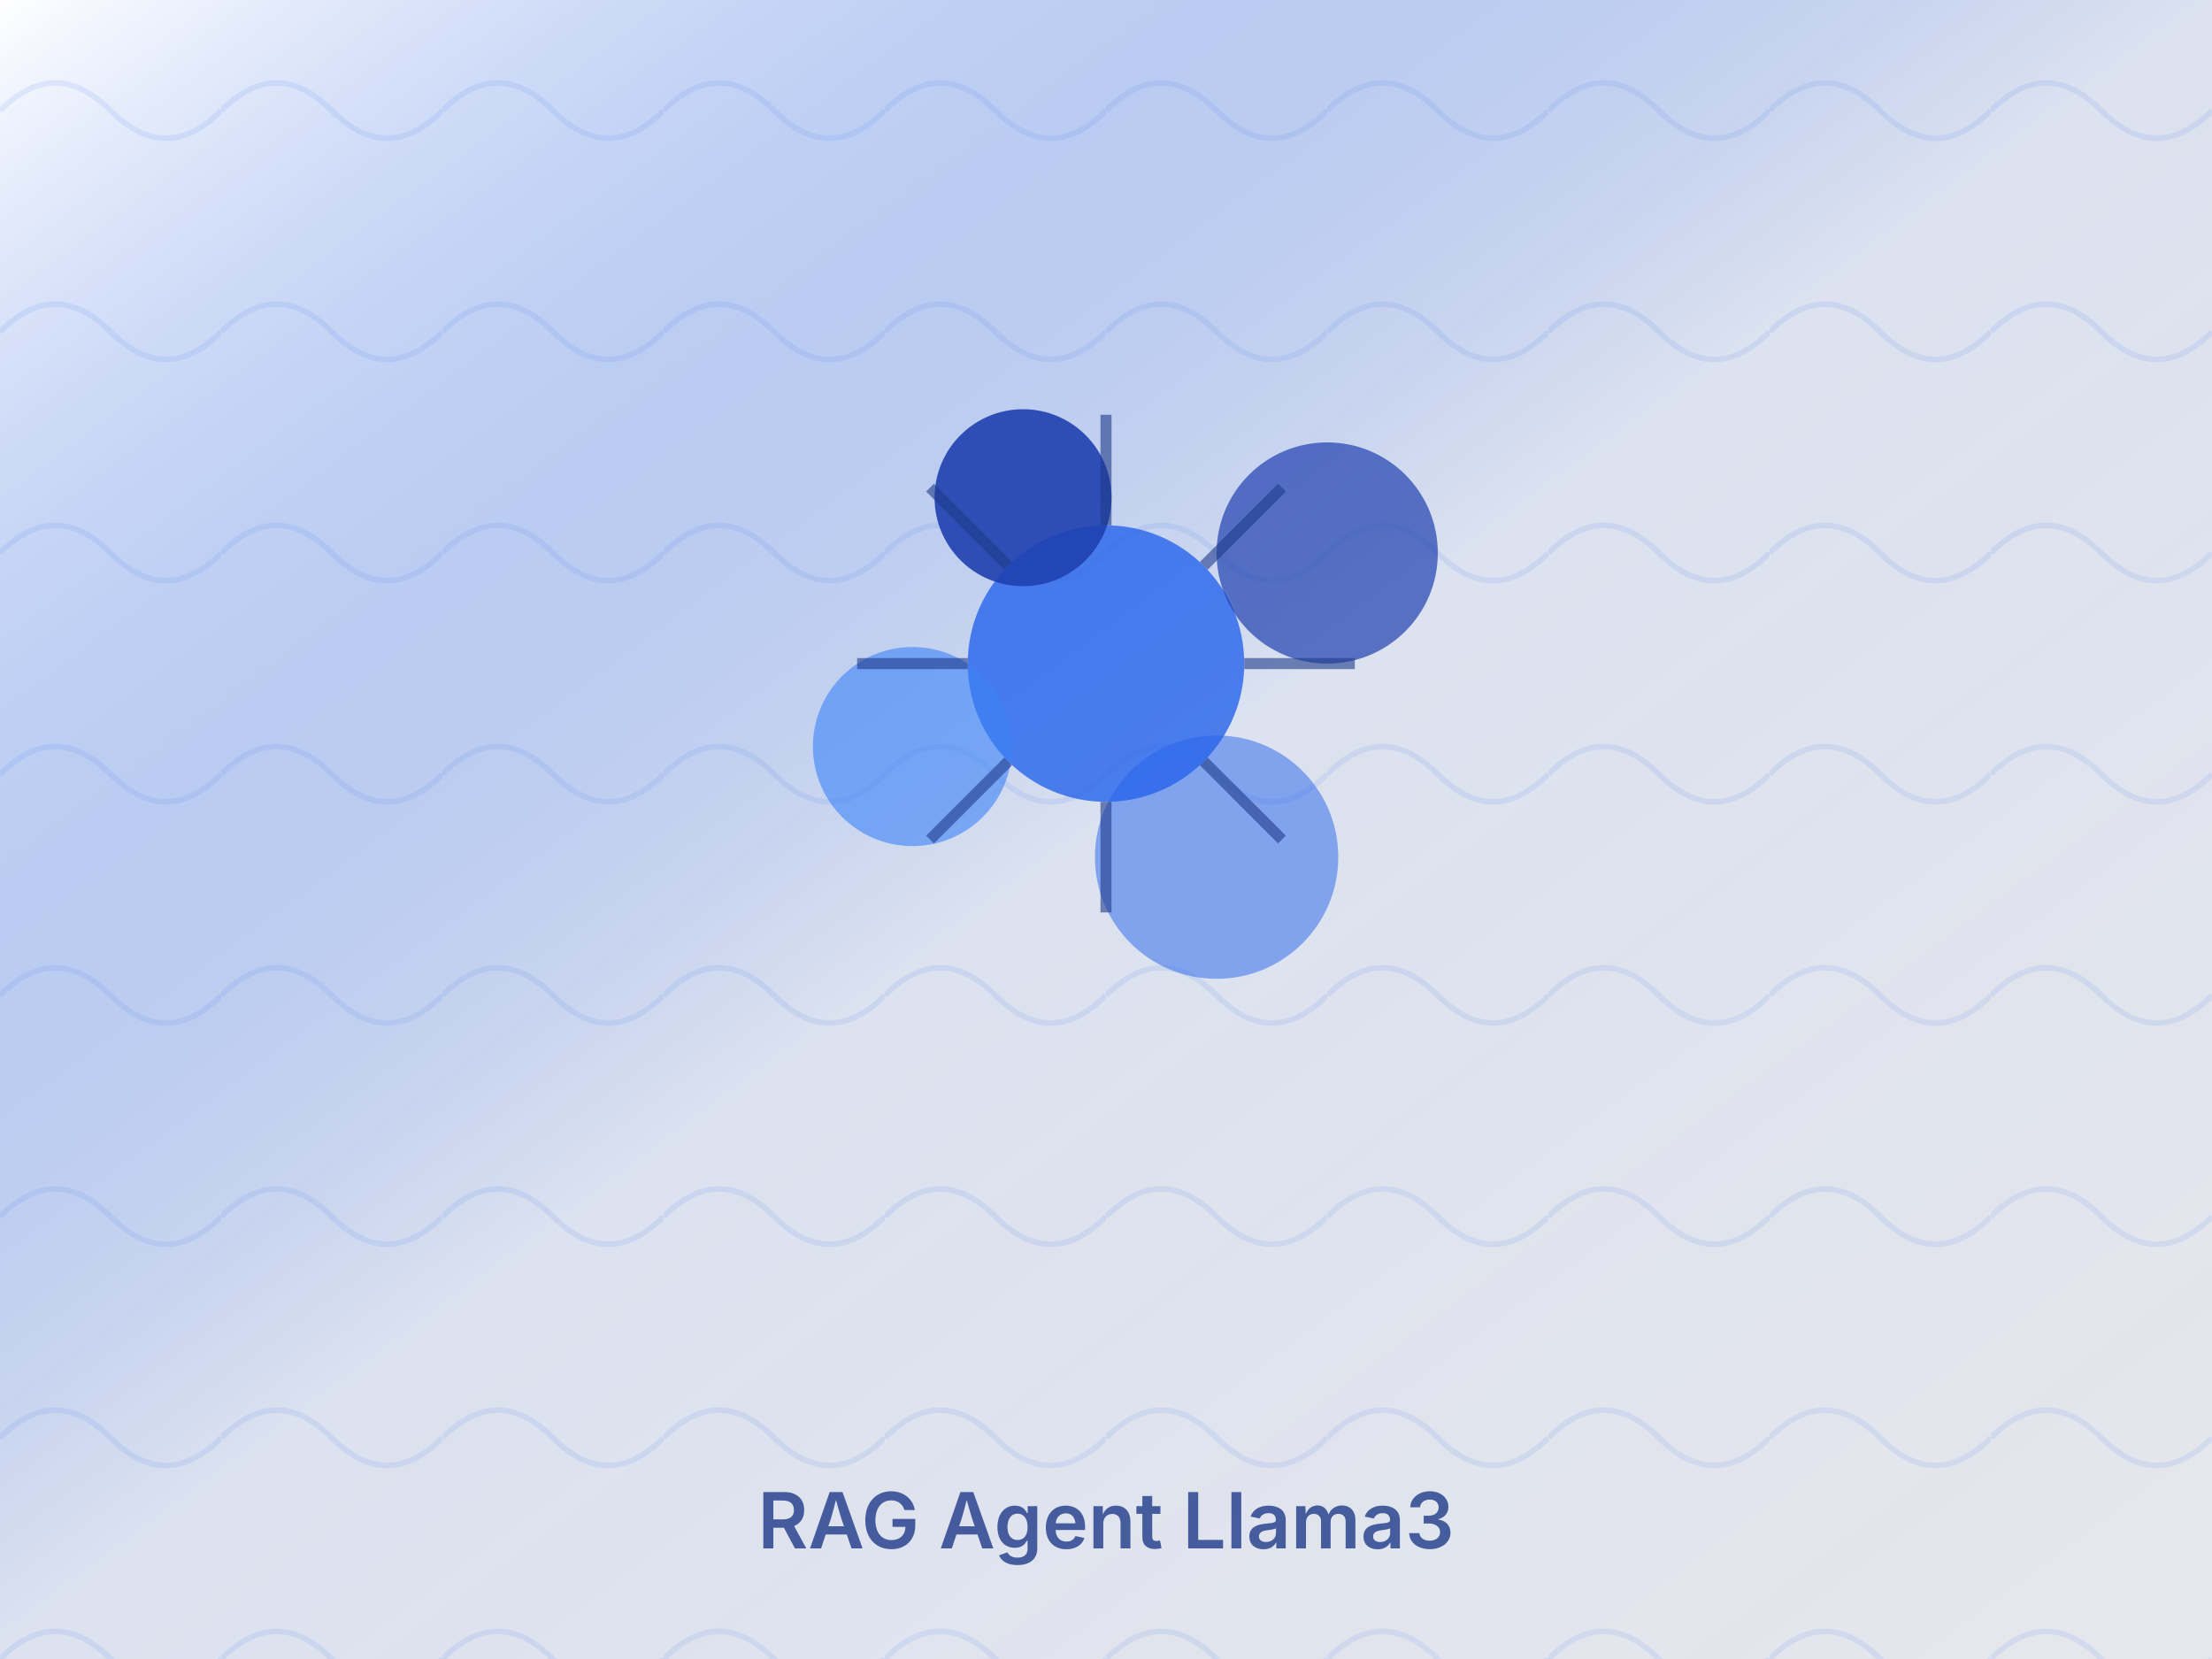
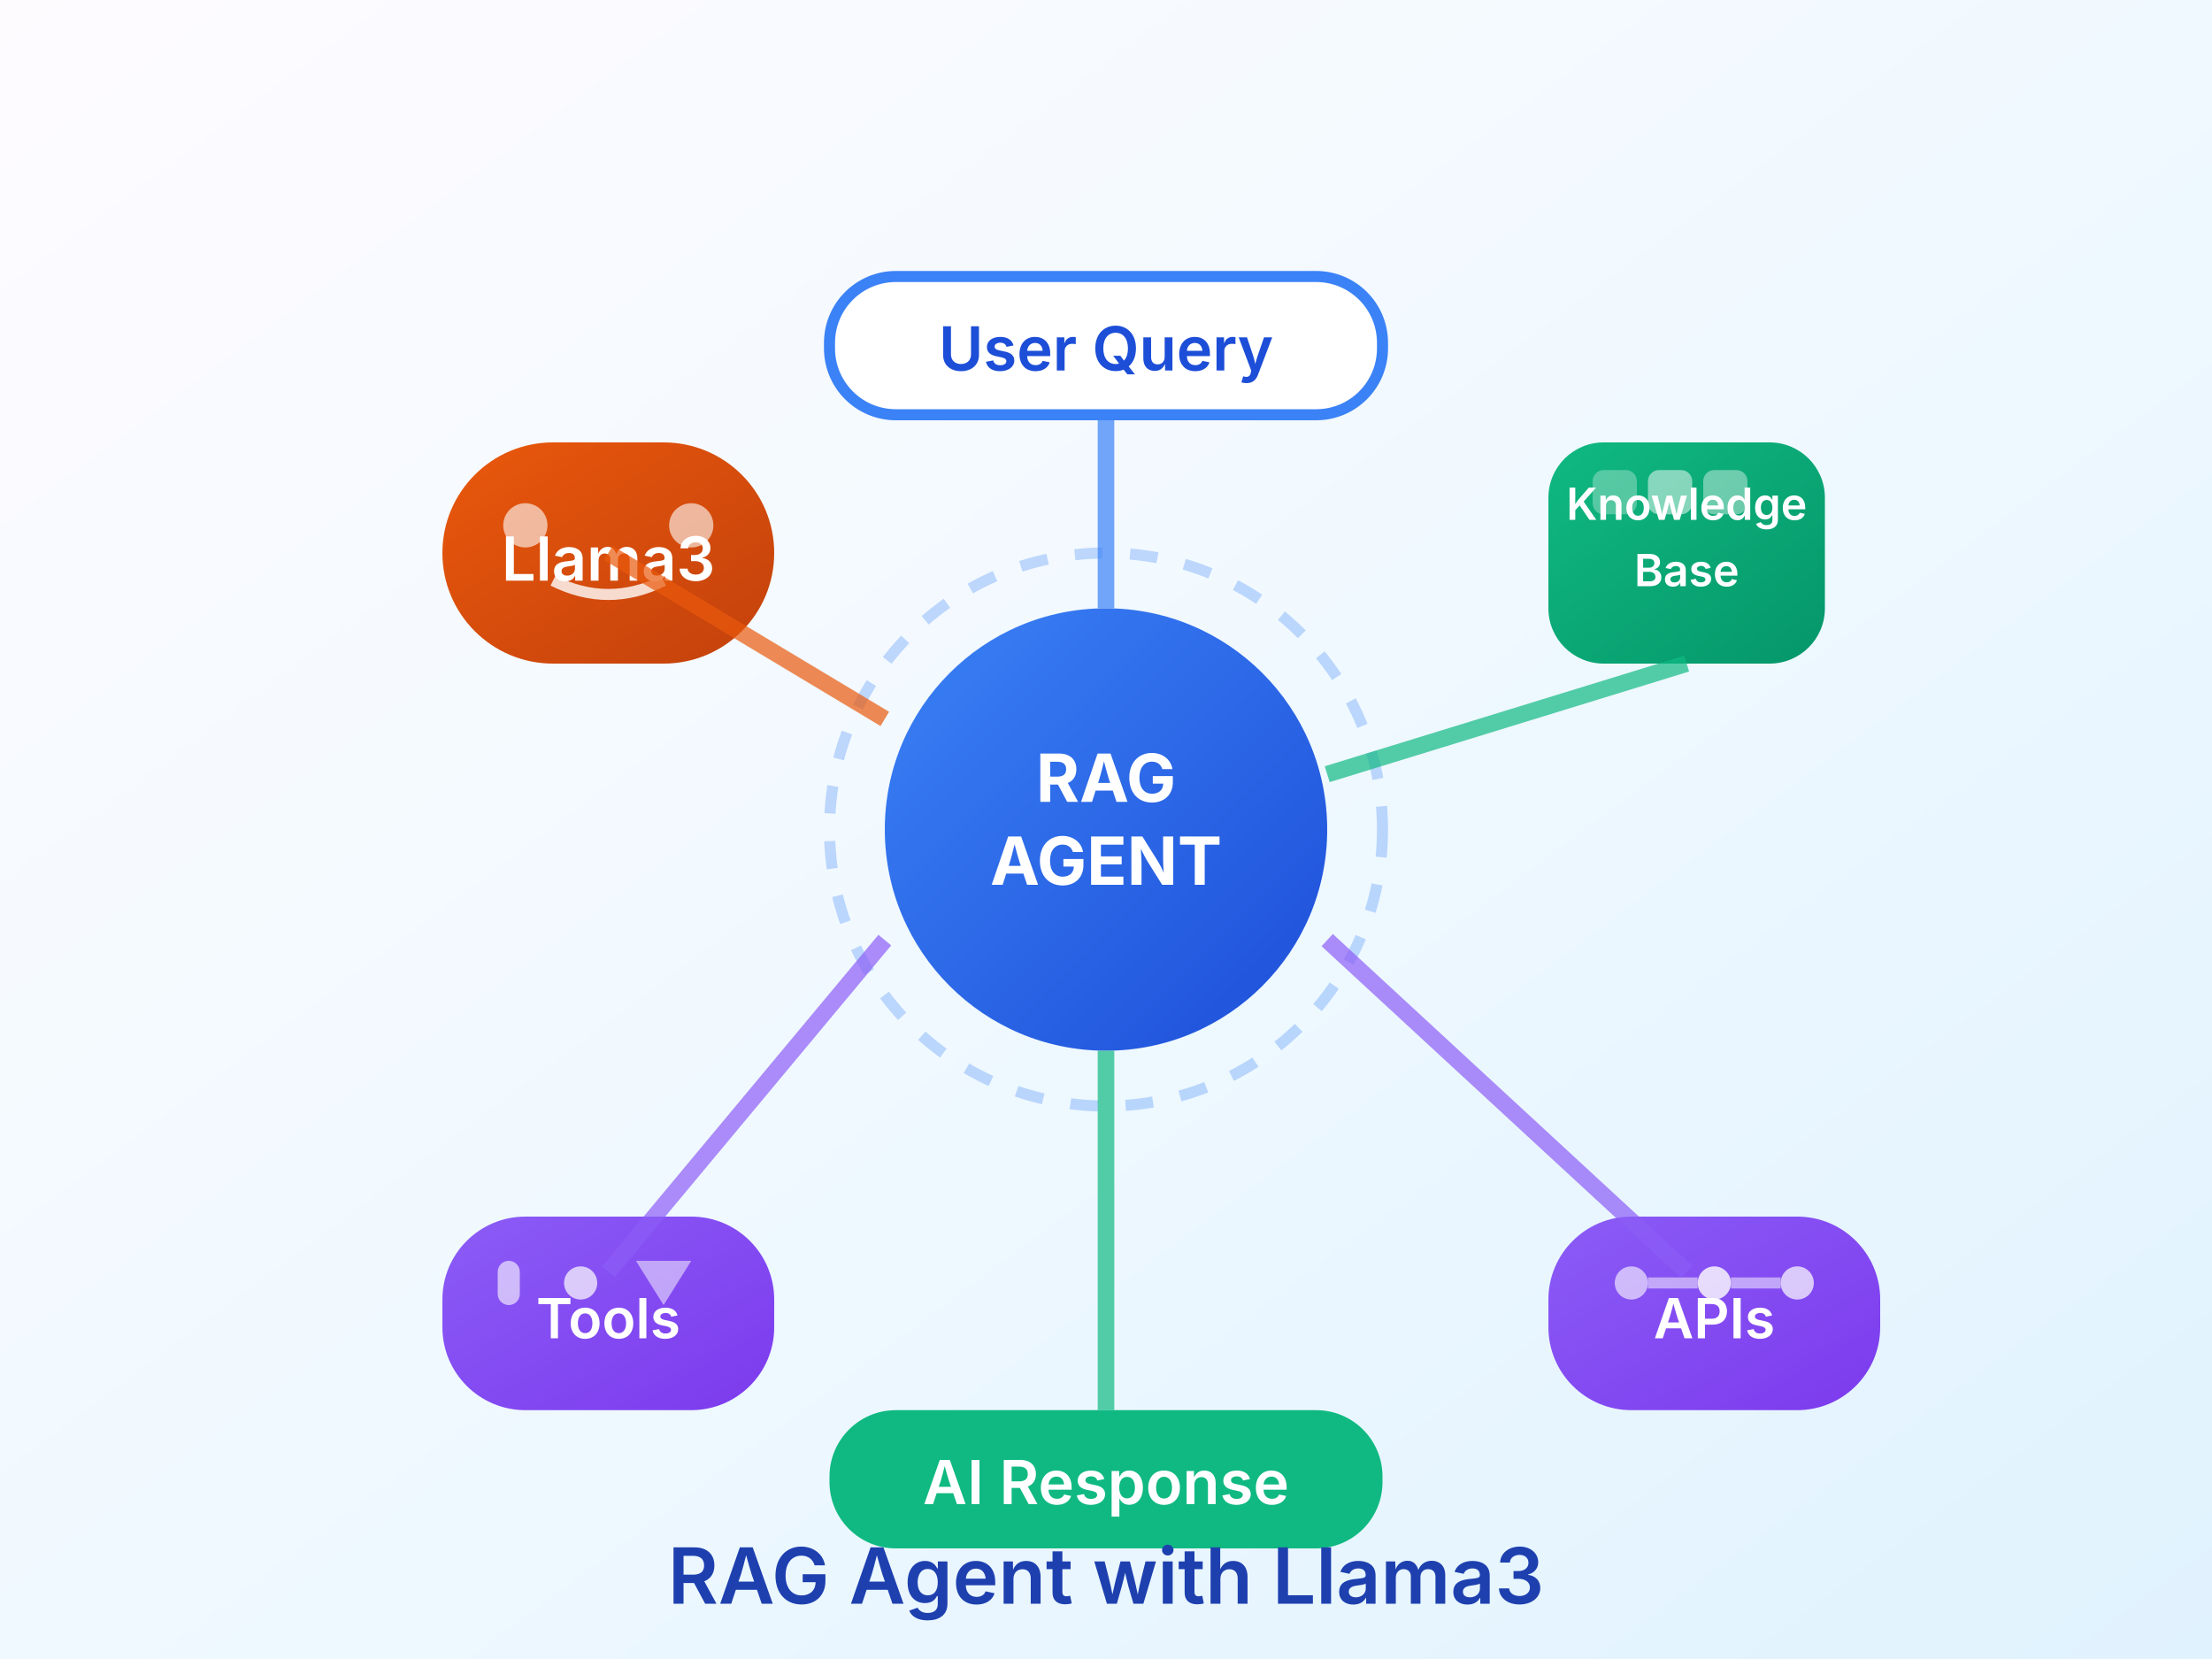
<svg xmlns="http://www.w3.org/2000/svg" width="400" height="300" viewBox="0 0 400 300">
  <defs>
-     <pattern id="waves" x="0" y="0" width="40" height="40" patternUnits="userSpaceOnUse">
-       <path d="M0,20 Q10,10 20,20 Q30,30 40,20" fill="none" stroke="#2563eb" stroke-width="1" opacity="0.1" />
-     </pattern>
-     <linearGradient id="oceanGradient" x1="0%" y1="0%" x2="100%" y2="100%">
-       <stop offset="0%" stop-color="#ffffff" />
-       <stop offset="50%" stop-color="#2563eb" stop-opacity="0.1" />
-       <stop offset="100%" stop-color="#1e40af" stop-opacity="0.05" />
+     <linearGradient id="agentBg" x1="0%" y1="0%" x2="100%" y2="100%">
+       <stop offset="0%" stop-color="#fefbff" />
+       <stop offset="50%" stop-color="#f0f9ff" />
+       <stop offset="100%" stop-color="#e0f2fe" />
+     </linearGradient>
+     <linearGradient id="llamaGradient" x1="0%" y1="0%" x2="100%" y2="100%">
+       <stop offset="0%" stop-color="#ea580c" />
+       <stop offset="100%" stop-color="#c2410c" />
+     </linearGradient>
+     <linearGradient id="agentGradient" x1="0%" y1="0%" x2="100%" y2="100%">
+       <stop offset="0%" stop-color="#3b82f6" />
+       <stop offset="100%" stop-color="#1d4ed8" />
+     </linearGradient>
+     <linearGradient id="toolGradient" x1="0%" y1="0%" x2="100%" y2="100%">
+       <stop offset="0%" stop-color="#8b5cf6" />
+       <stop offset="100%" stop-color="#7c3aed" />
+     </linearGradient>
+     <linearGradient id="dataGradient" x1="0%" y1="0%" x2="100%" y2="100%">
+       <stop offset="0%" stop-color="#10b981" />
+       <stop offset="100%" stop-color="#059669" />
    </linearGradient>
  </defs>
-   <rect width="400" height="300" fill="url(#oceanGradient)" />
-   <rect width="400" height="300" fill="url(#waves)" />
-   <g transform="translate(200, 120)">
-     <circle cx="0" cy="0" r="25" fill="#2563eb" opacity="0.8" />
-     <circle cx="40" cy="-20" r="20" fill="#1e40af" opacity="0.7" />
-     <circle cx="-35" cy="15" r="18" fill="#3b82f6" opacity="0.6" />
-     <circle cx="20" cy="35" r="22" fill="#2563eb" opacity="0.5" />
-     <circle cx="-15" cy="-30" r="16" fill="#1e40af" opacity="0.9" />
-     <line x1="-17.68" y1="-17.68" x2="-31.82" y2="-31.82" stroke="#1e3a8a" stroke-width="2" opacity="0.6" />
-     <line x1="0" y1="-25" x2="0" y2="-45" stroke="#1e3a8a" stroke-width="2" opacity="0.6" />
-     <line x1="17.68" y1="-17.68" x2="31.82" y2="-31.82" stroke="#1e3a8a" stroke-width="2" opacity="0.6" />
-     <line x1="25" y1="0" x2="45" y2="0" stroke="#1e3a8a" stroke-width="2" opacity="0.6" />
-     <line x1="17.68" y1="17.68" x2="31.82" y2="31.82" stroke="#1e3a8a" stroke-width="2" opacity="0.6" />
-     <line x1="0" y1="25" x2="0" y2="45" stroke="#1e3a8a" stroke-width="2" opacity="0.6" />
-     <line x1="-17.68" y1="17.68" x2="-31.82" y2="31.82" stroke="#1e3a8a" stroke-width="2" opacity="0.6" />
-     <line x1="-25" y1="0" x2="-45" y2="0" stroke="#1e3a8a" stroke-width="2" opacity="0.6" />
+   <rect width="400" height="300" fill="url(#agentBg)" />
+   <g transform="translate(200, 150)">
+     <circle cx="0" cy="0" r="40" fill="url(#agentGradient)" />
+     <text x="0" y="-5" text-anchor="middle" fill="white" font-family="Inter, sans-serif" font-size="12" font-weight="bold">RAG</text>
+     <text x="0" y="10" text-anchor="middle" fill="white" font-family="Inter, sans-serif" font-size="12" font-weight="bold">AGENT</text>
+     <circle cx="0" cy="0" r="50" fill="none" stroke="#3b82f6" stroke-width="2" stroke-dasharray="5,5" opacity="0.3" />
  </g>
-   <text x="200" y="280" text-anchor="middle" fill="#1e3a8a" font-family="Inter, sans-serif" font-size="14" font-weight="600" opacity="0.8">
-         RAG Agent Llama3
+   <g transform="translate(80, 80)">
+     <rect x="0" y="0" width="60" height="40" fill="url(#llamaGradient)" rx="20" />
+     <text x="30" y="25" text-anchor="middle" fill="white" font-family="Inter, sans-serif" font-size="11" font-weight="600">Llama3</text>
+     <circle cx="15" cy="15" r="4" fill="#ffffff" opacity="0.6" />
+     <circle cx="45" cy="15" r="4" fill="#ffffff" opacity="0.6" />
+     <path d="M20,25 Q30,30 40,25" fill="none" stroke="#ffffff" stroke-width="2" opacity="0.8" />
+   </g>
+   <g transform="translate(280, 80)">
+     <rect x="0" y="0" width="50" height="40" fill="url(#dataGradient)" rx="10" />
+     <text x="25" y="14" text-anchor="middle" fill="white" font-family="Inter, sans-serif" font-size="8" font-weight="600">Knowledge</text>
+     <text x="25" y="26" text-anchor="middle" fill="white" font-family="Inter, sans-serif" font-size="8" font-weight="600">Base</text>
+     <rect x="8" y="5" width="8" height="8" fill="#ffffff" opacity="0.3" rx="2" />
+     <rect x="18" y="5" width="8" height="8" fill="#ffffff" opacity="0.5" rx="2" />
+     <rect x="28" y="5" width="8" height="8" fill="#ffffff" opacity="0.4" rx="2" />
+   </g>
+   <g transform="translate(80, 220)">
+     <rect x="0" y="0" width="60" height="35" fill="url(#toolGradient)" rx="15" />
+     <text x="30" y="22" text-anchor="middle" fill="white" font-family="Inter, sans-serif" font-size="10" font-weight="600">Tools</text>
+     <rect x="10" y="8" width="4" height="8" fill="#ffffff" opacity="0.6" rx="2" />
+     <circle cx="25" cy="12" r="3" fill="#ffffff" opacity="0.7" />
+     <path d="M35,8 L45,8 L40,16 Z" fill="#ffffff" opacity="0.5" />
+   </g>
+   <g transform="translate(280, 220)">
+     <rect x="0" y="0" width="60" height="35" fill="url(#toolGradient)" rx="15" />
+     <text x="30" y="22" text-anchor="middle" fill="white" font-family="Inter, sans-serif" font-size="10" font-weight="600">APIs</text>
+     <circle cx="15" cy="12" r="3" fill="#ffffff" opacity="0.6" />
+     <circle cx="30" cy="12" r="3" fill="#ffffff" opacity="0.8" />
+     <circle cx="45" cy="12" r="3" fill="#ffffff" opacity="0.7" />
+     <line x1="18" y1="12" x2="27" y2="12" stroke="#ffffff" stroke-width="2" opacity="0.5" />
+     <line x1="33" y1="12" x2="42" y2="12" stroke="#ffffff" stroke-width="2" opacity="0.5" />
+   </g>
+   <g transform="translate(150, 50)">
+     <rect x="0" y="0" width="100" height="25" fill="#ffffff" stroke="#3b82f6" stroke-width="2" rx="12" />
+     <text x="50" y="17" text-anchor="middle" fill="#1d4ed8" font-family="Inter, sans-serif" font-size="11" font-weight="600">User Query</text>
+   </g>
+   <g transform="translate(150, 255)">
+     <rect x="0" y="0" width="100" height="25" fill="#10b981" rx="12" />
+     <text x="50" y="17" text-anchor="middle" fill="white" font-family="Inter, sans-serif" font-size="11" font-weight="600">AI Response</text>
+   </g>
+   <line x1="110" y1="100" x2="160" y2="130" stroke="#ea580c" stroke-width="3" opacity="0.7" />
+   <line x1="305" y1="120" x2="240" y2="140" stroke="#10b981" stroke-width="3" opacity="0.7" />
+   <line x1="110" y1="230" x2="160" y2="170" stroke="#8b5cf6" stroke-width="3" opacity="0.7" />
+   <line x1="305" y1="230" x2="240" y2="170" stroke="#8b5cf6" stroke-width="3" opacity="0.7" />
+   <line x1="200" y1="75" x2="200" y2="110" stroke="#3b82f6" stroke-width="3" opacity="0.7" />
+   <line x1="200" y1="190" x2="200" y2="255" stroke="#10b981" stroke-width="3" opacity="0.7" />
+   <text x="200" y="290" text-anchor="middle" fill="#1e40af" font-family="Inter, sans-serif" font-size="14" font-weight="600">
+         RAG Agent with Llama3
    </text>
</svg>
